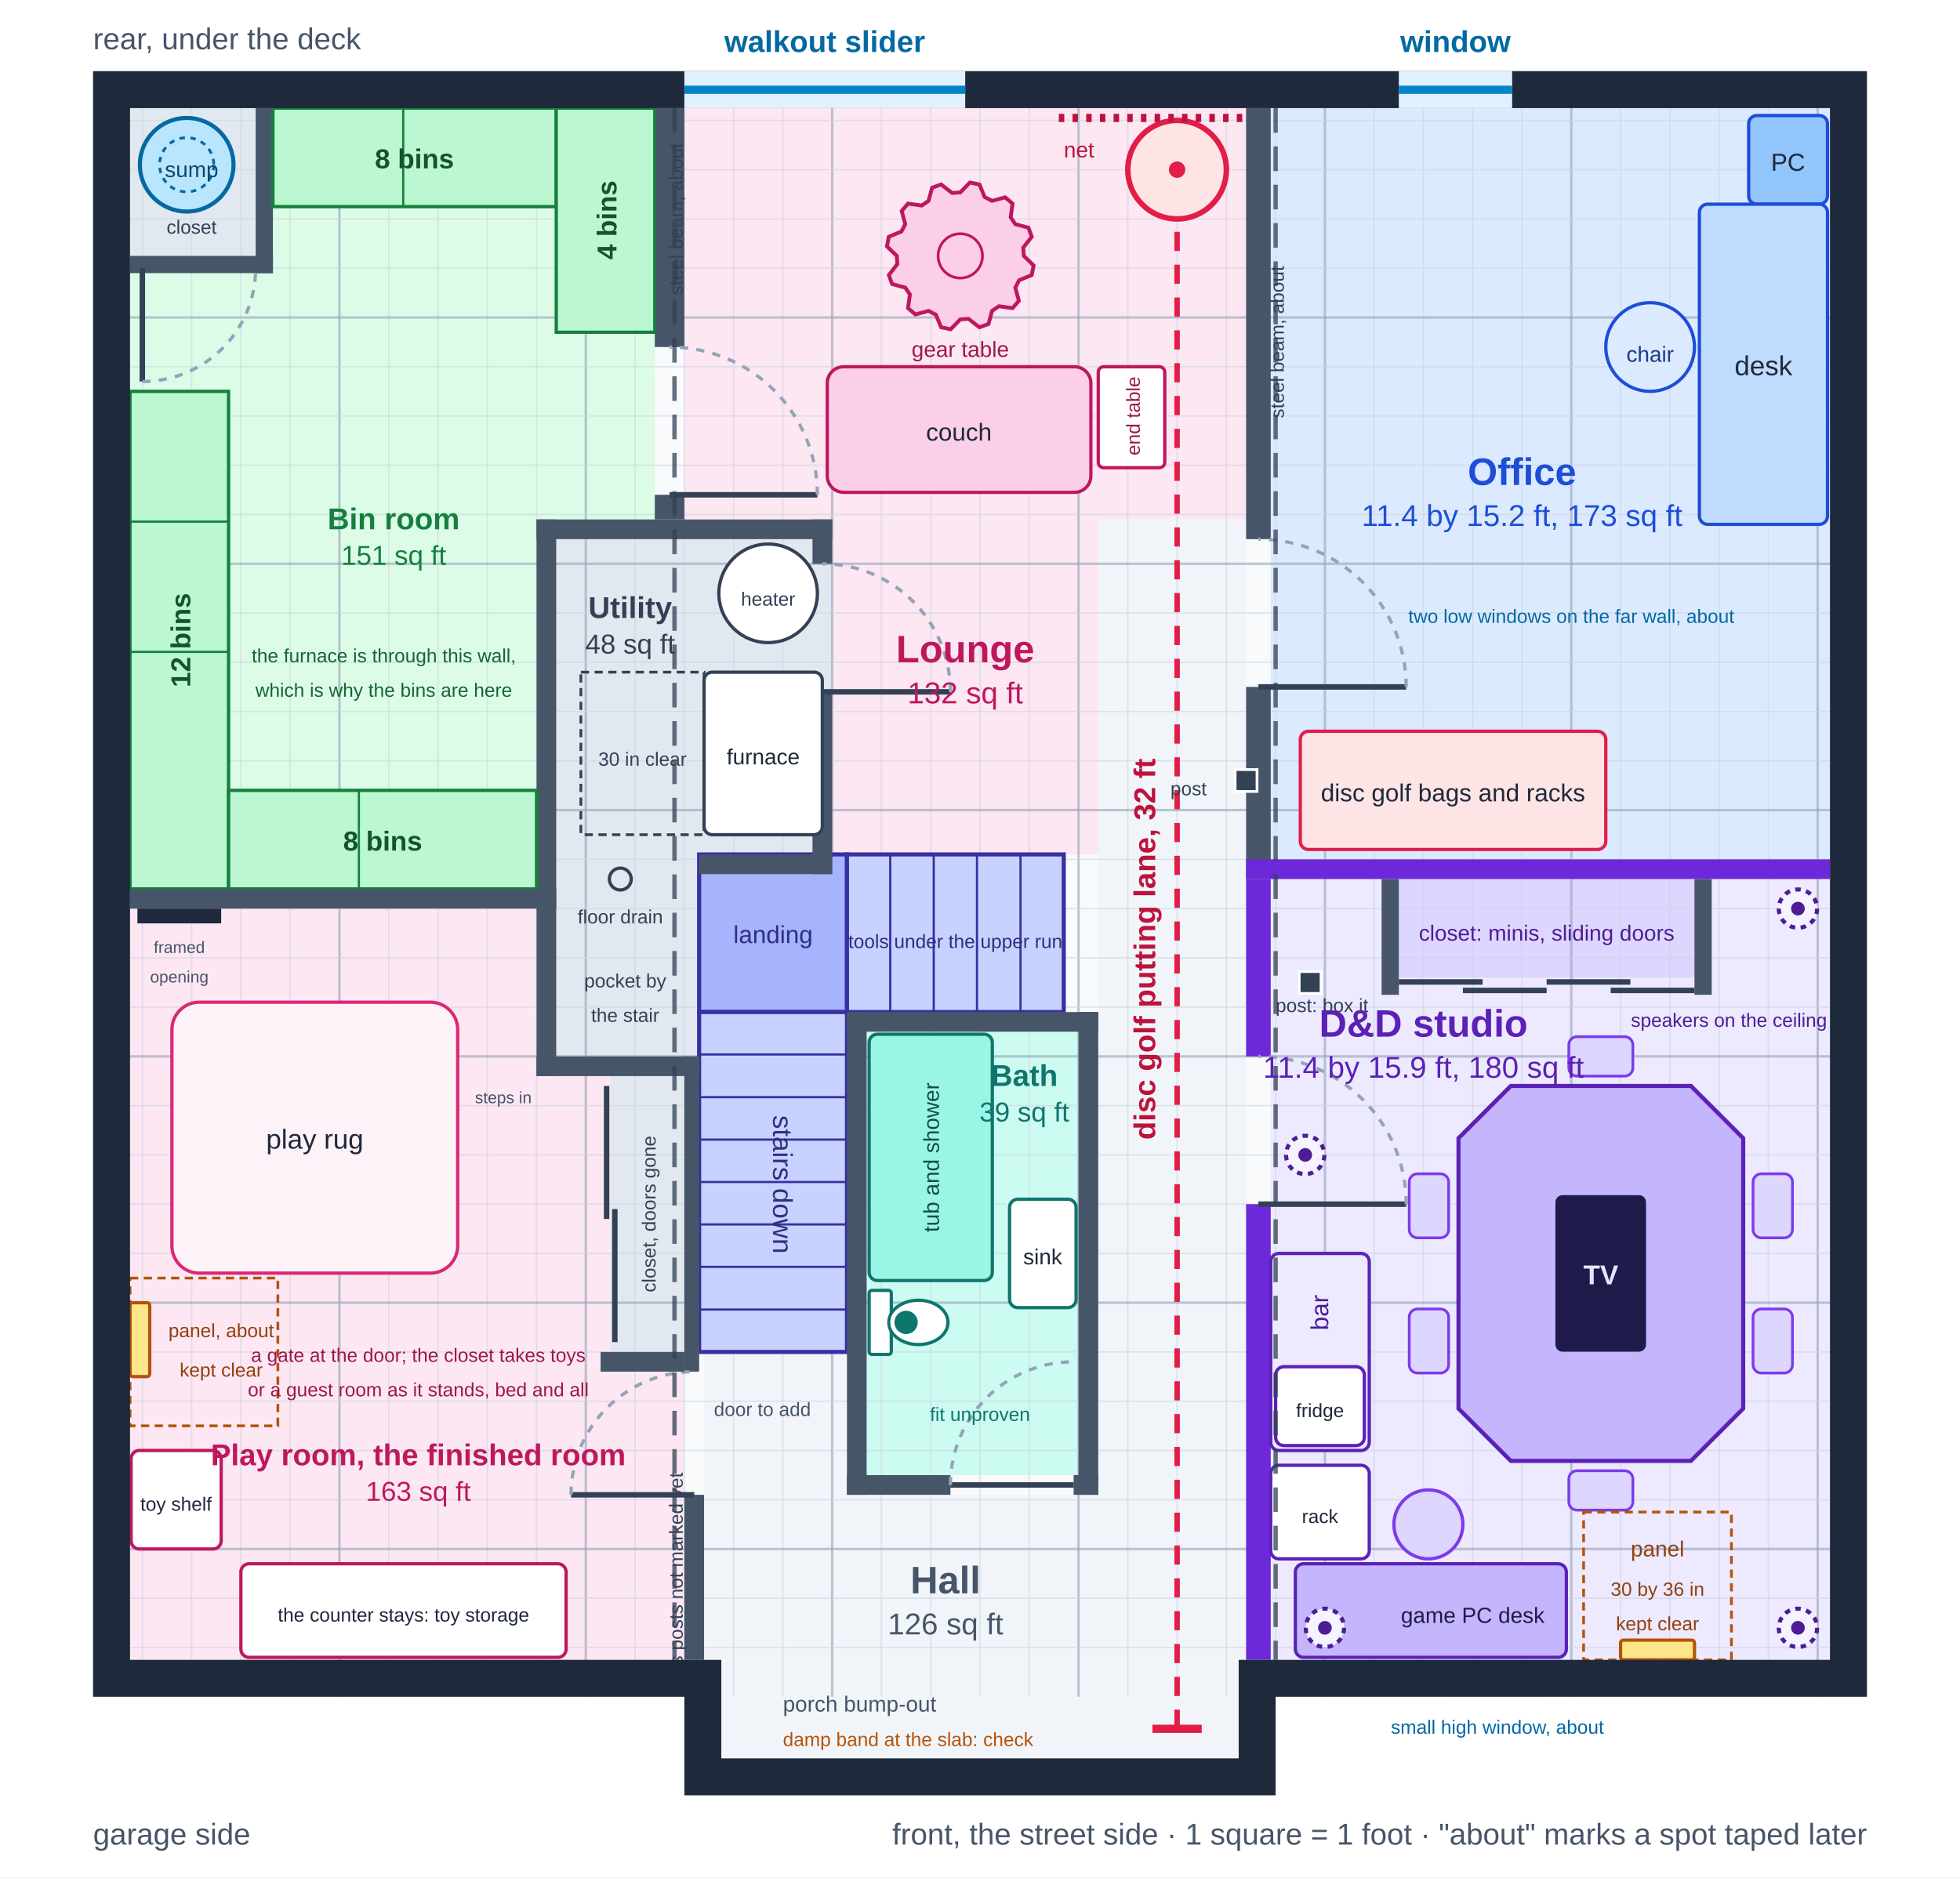
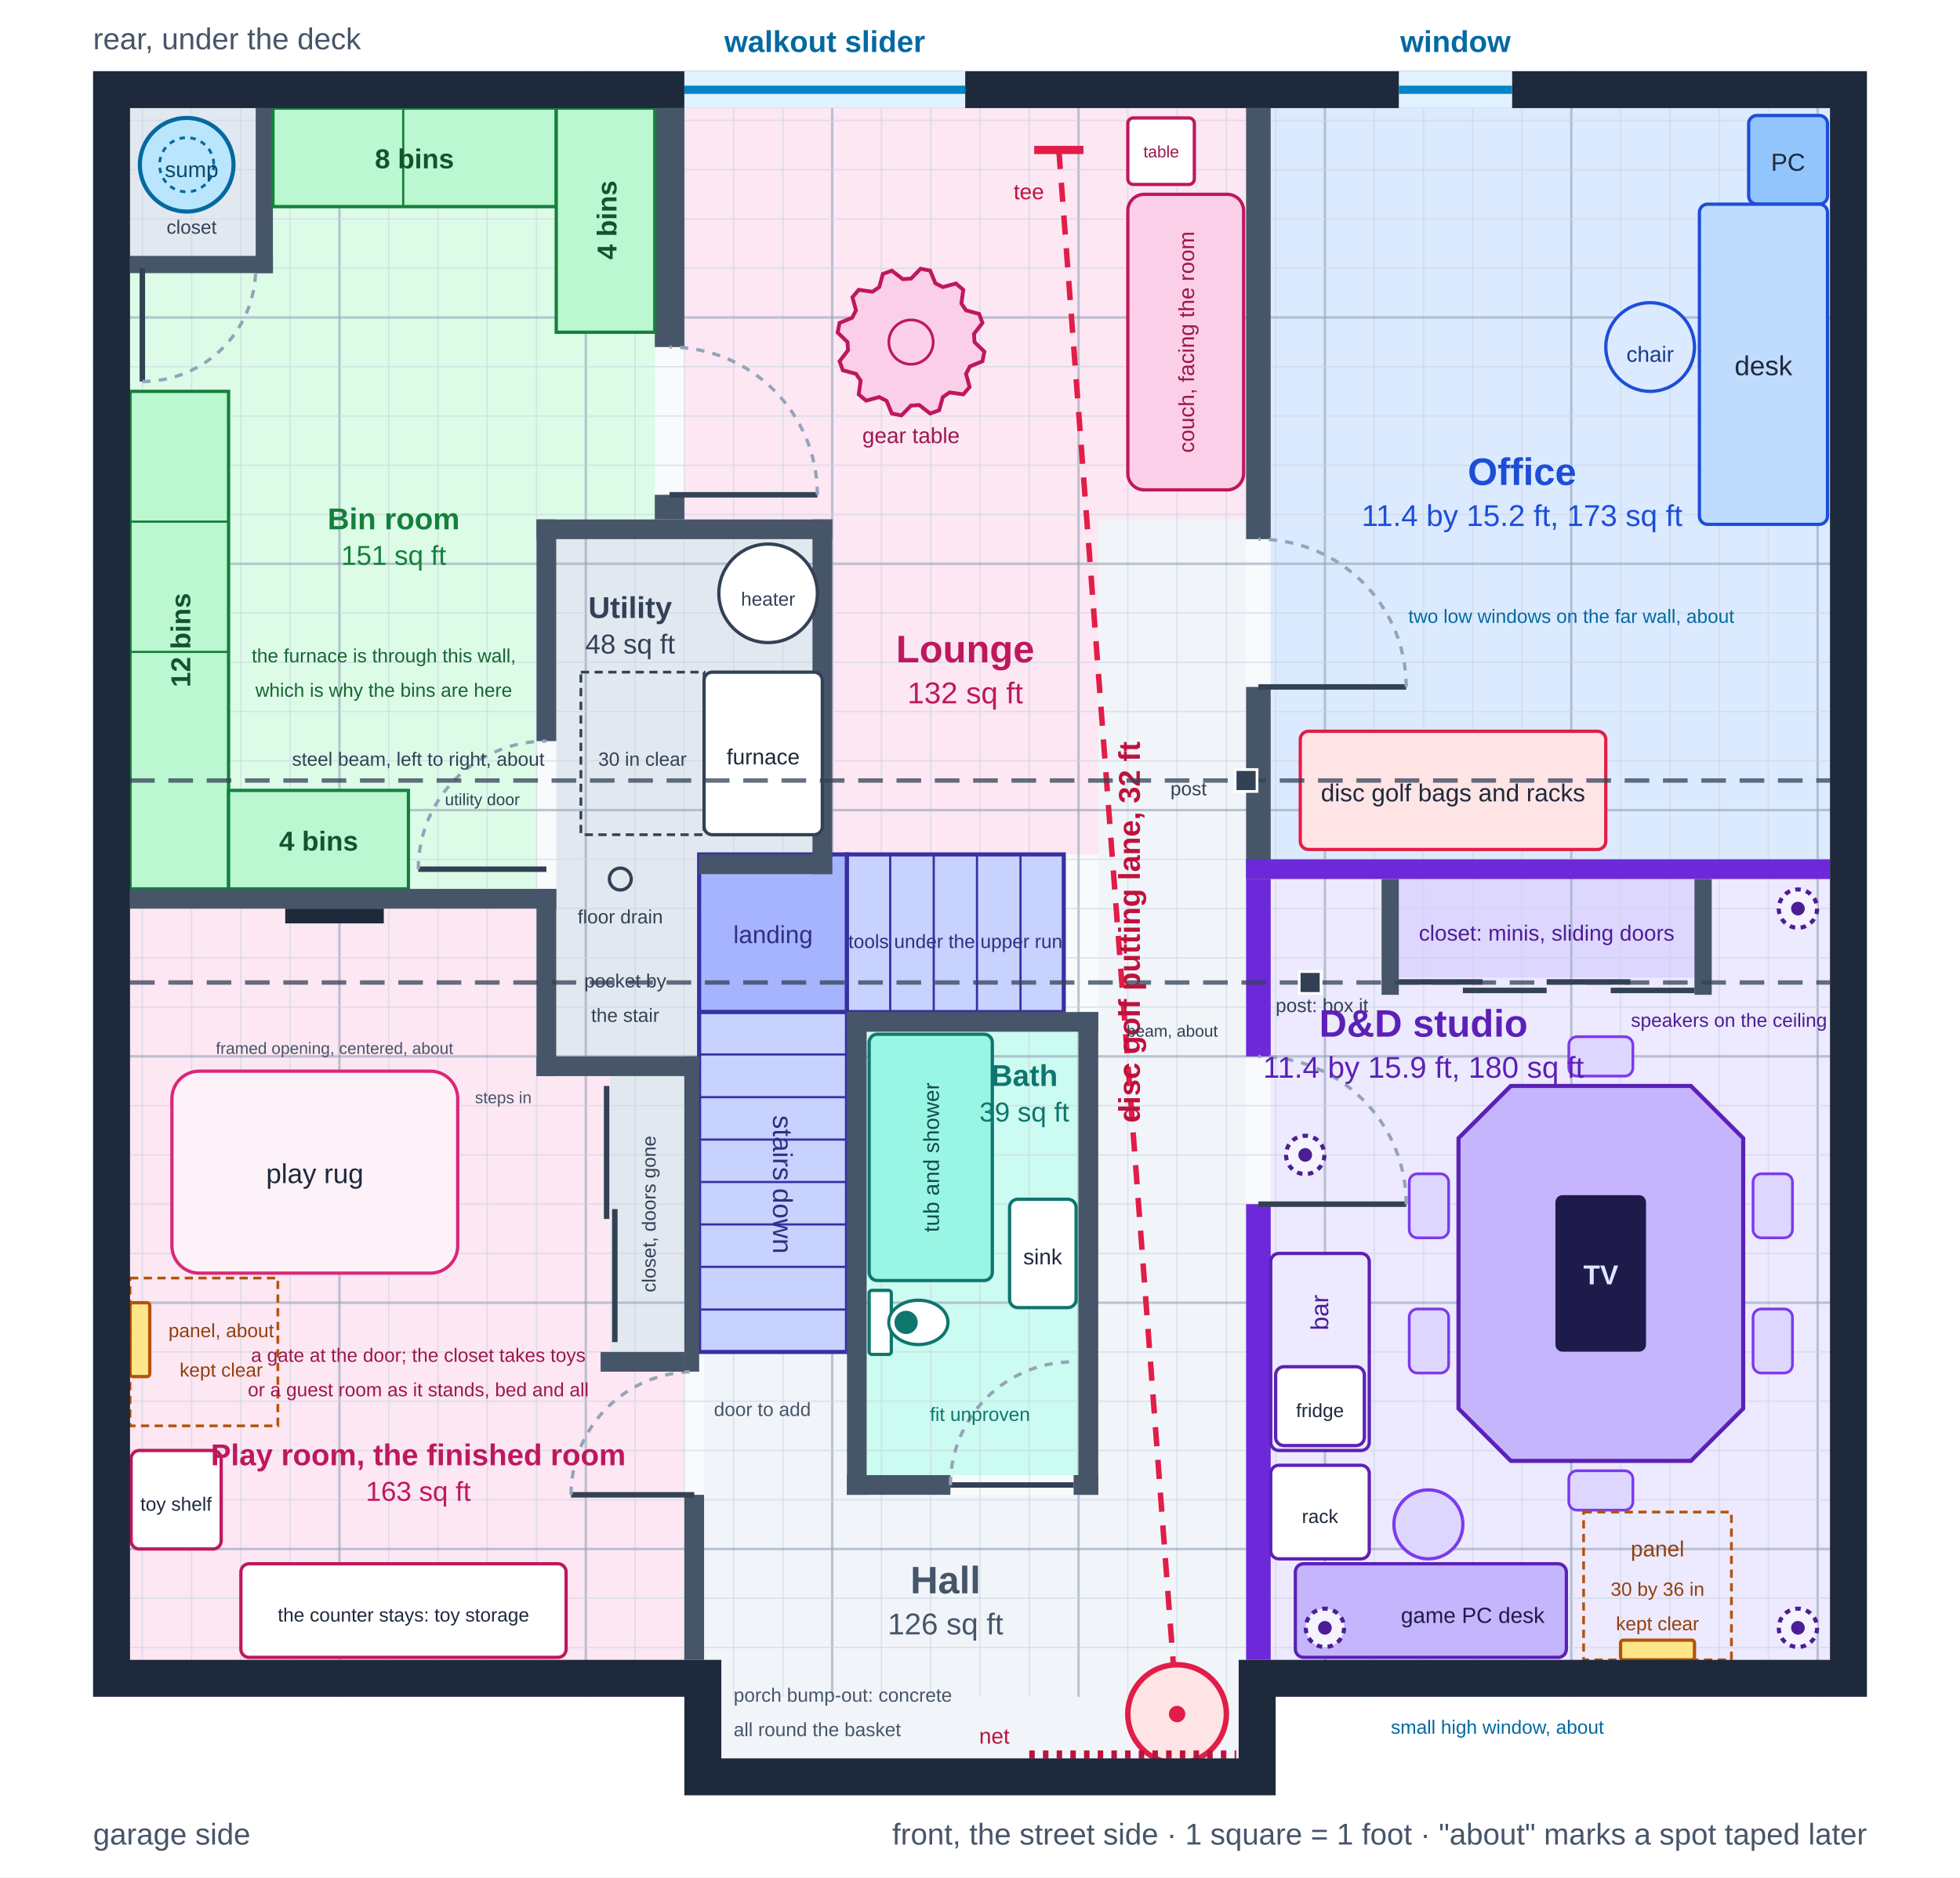
<svg xmlns="http://www.w3.org/2000/svg" viewBox="0 0 716 686" width="716" height="686" font-family="Segoe UI, Arial, sans-serif" role="img" aria-label="The basement with the D&amp;D studio by the office: studio, office, bins by the utilities, the finished room as the play room, the lane">
  <rect width="716" height="686" fill="#ffffff" />
  <rect x="34.0" y="26.0" width="648.0" height="594.0" fill="#f8fafc" />
  <rect x="250.0" y="620.0" width="216.0" height="36.0" fill="#f8fafc" />
  <rect x="47.5" y="39.5" width="191.7" height="150.3" fill="#dcfce7" />
  <rect x="47.5" y="189.8" width="148.5" height="135.0" fill="#dcfce7" />
  <rect x="47.5" y="39.5" width="45.9" height="54.0" fill="#e2e8f0" />
  <rect x="47.5" y="332.0" width="148.5" height="54.0" fill="#fce7f3" />
  <rect x="47.5" y="386.0" width="202.5" height="220.5" fill="#fce7f3" />
  <rect x="223.0" y="393.2" width="27.0" height="100.8" fill="#e2e8f0" />
  <rect x="464.2" y="321.2" width="204.3" height="285.3" fill="#ede9fe" />
  <rect x="511.0" y="321.2" width="108.0" height="36.0" fill="#ddd6fe" />
  <rect x="203.2" y="197.0" width="100.8" height="115.2" fill="#e2e8f0" />
  <rect x="203.2" y="312.2" width="52.2" height="73.8" fill="#e2e8f0" />
  <rect x="250.0" y="39.5" width="205.2" height="150.3" fill="#fce7f3" />
  <rect x="304.0" y="189.8" width="97.2" height="122.4" fill="#fce7f3" />
  <rect x="401.2" y="189.8" width="54.0" height="180.0" fill="#f1f5f9" />
  <rect x="401.2" y="369.8" width="54.0" height="176.4" fill="#f1f5f9" />
  <rect x="257.2" y="494.0" width="52.2" height="52.2" fill="#f1f5f9" />
  <rect x="257.2" y="546.2" width="198.0" height="60.3" fill="#f1f5f9" />
  <rect x="263.5" y="606.5" width="189.0" height="36.0" fill="#f1f5f9" />
  <rect x="464.2" y="39.5" width="204.3" height="274.5" fill="#dbeafe" />
  <rect x="316.6" y="377.0" width="77.4" height="162.0" fill="#ccfbf1" />
  <line x1="52.0" y1="26.0" x2="52.0" y2="620.0" stroke="#cbd5e1" stroke-width="0.5" opacity="0.6" />
  <line x1="70.0" y1="26.0" x2="70.0" y2="620.0" stroke="#cbd5e1" stroke-width="0.5" opacity="0.6" />
  <line x1="88.0" y1="26.0" x2="88.0" y2="620.0" stroke="#cbd5e1" stroke-width="0.5" opacity="0.6" />
  <line x1="106.0" y1="26.0" x2="106.0" y2="620.0" stroke="#cbd5e1" stroke-width="0.5" opacity="0.6" />
  <line x1="124.0" y1="26.0" x2="124.0" y2="620.0" stroke="#94a3b8" stroke-width="0.9" opacity="0.6" />
  <line x1="142.0" y1="26.0" x2="142.0" y2="620.0" stroke="#cbd5e1" stroke-width="0.5" opacity="0.6" />
  <line x1="160.0" y1="26.0" x2="160.0" y2="620.0" stroke="#cbd5e1" stroke-width="0.5" opacity="0.6" />
  <line x1="178.0" y1="26.0" x2="178.0" y2="620.0" stroke="#cbd5e1" stroke-width="0.5" opacity="0.6" />
  <line x1="196.0" y1="26.0" x2="196.0" y2="620.0" stroke="#cbd5e1" stroke-width="0.5" opacity="0.6" />
  <line x1="214.0" y1="26.0" x2="214.0" y2="620.0" stroke="#94a3b8" stroke-width="0.9" opacity="0.6" />
  <line x1="232.0" y1="26.0" x2="232.0" y2="620.0" stroke="#cbd5e1" stroke-width="0.5" opacity="0.6" />
  <line x1="250.0" y1="26.0" x2="250.0" y2="620.0" stroke="#cbd5e1" stroke-width="0.5" opacity="0.6" />
  <line x1="268.0" y1="26.0" x2="268.0" y2="620.0" stroke="#cbd5e1" stroke-width="0.5" opacity="0.6" />
  <line x1="286.0" y1="26.0" x2="286.0" y2="620.0" stroke="#cbd5e1" stroke-width="0.5" opacity="0.6" />
  <line x1="304.0" y1="26.0" x2="304.0" y2="620.0" stroke="#94a3b8" stroke-width="0.9" opacity="0.6" />
  <line x1="322.0" y1="26.0" x2="322.0" y2="620.0" stroke="#cbd5e1" stroke-width="0.5" opacity="0.6" />
  <line x1="340.0" y1="26.0" x2="340.0" y2="620.0" stroke="#cbd5e1" stroke-width="0.5" opacity="0.6" />
  <line x1="358.0" y1="26.0" x2="358.0" y2="620.0" stroke="#cbd5e1" stroke-width="0.5" opacity="0.6" />
  <line x1="376.0" y1="26.0" x2="376.0" y2="620.0" stroke="#cbd5e1" stroke-width="0.5" opacity="0.6" />
  <line x1="394.0" y1="26.0" x2="394.0" y2="620.0" stroke="#94a3b8" stroke-width="0.9" opacity="0.6" />
  <line x1="412.0" y1="26.0" x2="412.0" y2="620.0" stroke="#cbd5e1" stroke-width="0.5" opacity="0.6" />
  <line x1="430.0" y1="26.0" x2="430.0" y2="620.0" stroke="#cbd5e1" stroke-width="0.5" opacity="0.6" />
  <line x1="448.0" y1="26.0" x2="448.0" y2="620.0" stroke="#cbd5e1" stroke-width="0.5" opacity="0.6" />
  <line x1="466.0" y1="26.0" x2="466.0" y2="620.0" stroke="#cbd5e1" stroke-width="0.5" opacity="0.6" />
  <line x1="484.0" y1="26.0" x2="484.0" y2="620.0" stroke="#94a3b8" stroke-width="0.9" opacity="0.6" />
  <line x1="502.0" y1="26.0" x2="502.0" y2="620.0" stroke="#cbd5e1" stroke-width="0.5" opacity="0.6" />
  <line x1="520.0" y1="26.0" x2="520.0" y2="620.0" stroke="#cbd5e1" stroke-width="0.5" opacity="0.6" />
  <line x1="538.0" y1="26.0" x2="538.0" y2="620.0" stroke="#cbd5e1" stroke-width="0.5" opacity="0.6" />
  <line x1="556.0" y1="26.0" x2="556.0" y2="620.0" stroke="#cbd5e1" stroke-width="0.5" opacity="0.6" />
  <line x1="574.0" y1="26.0" x2="574.0" y2="620.0" stroke="#94a3b8" stroke-width="0.9" opacity="0.6" />
  <line x1="592.0" y1="26.0" x2="592.0" y2="620.0" stroke="#cbd5e1" stroke-width="0.5" opacity="0.6" />
  <line x1="610.0" y1="26.0" x2="610.0" y2="620.0" stroke="#cbd5e1" stroke-width="0.5" opacity="0.6" />
  <line x1="628.0" y1="26.0" x2="628.0" y2="620.0" stroke="#cbd5e1" stroke-width="0.5" opacity="0.6" />
  <line x1="646.0" y1="26.0" x2="646.0" y2="620.0" stroke="#cbd5e1" stroke-width="0.5" opacity="0.6" />
  <line x1="664.0" y1="26.0" x2="664.0" y2="620.0" stroke="#94a3b8" stroke-width="0.9" opacity="0.6" />
  <line x1="34.0" y1="44.0" x2="682.0" y2="44.0" stroke="#cbd5e1" stroke-width="0.5" opacity="0.6" />
  <line x1="34.0" y1="62.0" x2="682.0" y2="62.0" stroke="#cbd5e1" stroke-width="0.5" opacity="0.6" />
  <line x1="34.0" y1="80.0" x2="682.0" y2="80.0" stroke="#cbd5e1" stroke-width="0.5" opacity="0.6" />
  <line x1="34.0" y1="98.0" x2="682.0" y2="98.0" stroke="#cbd5e1" stroke-width="0.5" opacity="0.6" />
  <line x1="34.0" y1="116.0" x2="682.0" y2="116.0" stroke="#94a3b8" stroke-width="0.9" opacity="0.6" />
  <line x1="34.0" y1="134.0" x2="682.0" y2="134.0" stroke="#cbd5e1" stroke-width="0.5" opacity="0.6" />
  <line x1="34.0" y1="152.0" x2="682.0" y2="152.0" stroke="#cbd5e1" stroke-width="0.5" opacity="0.6" />
  <line x1="34.0" y1="170.0" x2="682.0" y2="170.0" stroke="#cbd5e1" stroke-width="0.5" opacity="0.6" />
  <line x1="34.0" y1="188.0" x2="682.0" y2="188.0" stroke="#cbd5e1" stroke-width="0.5" opacity="0.6" />
  <line x1="34.0" y1="206.0" x2="682.0" y2="206.0" stroke="#94a3b8" stroke-width="0.9" opacity="0.6" />
  <line x1="34.0" y1="224.0" x2="682.0" y2="224.0" stroke="#cbd5e1" stroke-width="0.5" opacity="0.6" />
  <line x1="34.0" y1="242.0" x2="682.0" y2="242.0" stroke="#cbd5e1" stroke-width="0.5" opacity="0.6" />
  <line x1="34.0" y1="260.0" x2="682.0" y2="260.0" stroke="#cbd5e1" stroke-width="0.5" opacity="0.6" />
  <line x1="34.0" y1="278.0" x2="682.0" y2="278.0" stroke="#cbd5e1" stroke-width="0.5" opacity="0.6" />
  <line x1="34.0" y1="296.0" x2="682.0" y2="296.0" stroke="#94a3b8" stroke-width="0.9" opacity="0.6" />
  <line x1="34.0" y1="314.0" x2="682.0" y2="314.0" stroke="#cbd5e1" stroke-width="0.5" opacity="0.6" />
  <line x1="34.0" y1="332.0" x2="682.0" y2="332.0" stroke="#cbd5e1" stroke-width="0.5" opacity="0.6" />
  <line x1="34.0" y1="350.0" x2="682.0" y2="350.0" stroke="#cbd5e1" stroke-width="0.5" opacity="0.6" />
  <line x1="34.0" y1="368.0" x2="682.0" y2="368.0" stroke="#cbd5e1" stroke-width="0.5" opacity="0.6" />
  <line x1="34.0" y1="386.0" x2="682.0" y2="386.0" stroke="#94a3b8" stroke-width="0.9" opacity="0.6" />
  <line x1="34.0" y1="404.0" x2="682.0" y2="404.0" stroke="#cbd5e1" stroke-width="0.5" opacity="0.6" />
  <line x1="34.0" y1="422.0" x2="682.0" y2="422.0" stroke="#cbd5e1" stroke-width="0.5" opacity="0.6" />
  <line x1="34.0" y1="440.0" x2="682.0" y2="440.0" stroke="#cbd5e1" stroke-width="0.5" opacity="0.6" />
  <line x1="34.0" y1="458.0" x2="682.0" y2="458.0" stroke="#cbd5e1" stroke-width="0.5" opacity="0.6" />
  <line x1="34.0" y1="476.0" x2="682.0" y2="476.0" stroke="#94a3b8" stroke-width="0.9" opacity="0.6" />
  <line x1="34.0" y1="494.0" x2="682.0" y2="494.0" stroke="#cbd5e1" stroke-width="0.5" opacity="0.6" />
  <line x1="34.0" y1="512.0" x2="682.0" y2="512.0" stroke="#cbd5e1" stroke-width="0.5" opacity="0.6" />
  <line x1="34.0" y1="530.0" x2="682.0" y2="530.0" stroke="#cbd5e1" stroke-width="0.5" opacity="0.6" />
  <line x1="34.0" y1="548.0" x2="682.0" y2="548.0" stroke="#cbd5e1" stroke-width="0.5" opacity="0.6" />
  <line x1="34.0" y1="566.0" x2="682.0" y2="566.0" stroke="#94a3b8" stroke-width="0.9" opacity="0.6" />
  <line x1="34.0" y1="584.0" x2="682.0" y2="584.0" stroke="#cbd5e1" stroke-width="0.5" opacity="0.6" />
  <line x1="34.0" y1="602.0" x2="682.0" y2="602.0" stroke="#cbd5e1" stroke-width="0.5" opacity="0.6" />
  <rect x="255.4" y="312.2" width="54.0" height="57.6" fill="#a5b4fc" stroke="#3730a3" stroke-width="1.5" />
  <rect x="309.4" y="312.2" width="79.2" height="57.6" fill="#c7d2fe" stroke="#3730a3" stroke-width="1.5" />
  <line x1="325.2" y1="312.2" x2="325.2" y2="369.8" stroke="#3730a3" stroke-width="0.8" />
  <line x1="341.1" y1="312.2" x2="341.1" y2="369.8" stroke="#3730a3" stroke-width="0.8" />
  <line x1="356.9" y1="312.2" x2="356.9" y2="369.8" stroke="#3730a3" stroke-width="0.8" />
  <line x1="372.8" y1="312.2" x2="372.8" y2="369.8" stroke="#3730a3" stroke-width="0.8" />
  <rect x="255.4" y="369.8" width="54.0" height="124.2" fill="#c7d2fe" stroke="#3730a3" stroke-width="1.5" />
  <line x1="255.4" y1="385.3" x2="309.4" y2="385.3" stroke="#3730a3" stroke-width="0.8" />
  <line x1="255.4" y1="400.9" x2="309.4" y2="400.9" stroke="#3730a3" stroke-width="0.8" />
  <line x1="255.4" y1="416.4" x2="309.4" y2="416.4" stroke="#3730a3" stroke-width="0.8" />
  <line x1="255.4" y1="431.9" x2="309.4" y2="431.9" stroke="#3730a3" stroke-width="0.8" />
  <line x1="255.4" y1="447.4" x2="309.4" y2="447.4" stroke="#3730a3" stroke-width="0.8" />
  <line x1="255.4" y1="462.9" x2="309.4" y2="462.9" stroke="#3730a3" stroke-width="0.8" />
  <line x1="255.4" y1="478.5" x2="309.4" y2="478.5" stroke="#3730a3" stroke-width="0.8" />
  <text x="282.4" y="344.6" font-size="9" fill="#312e81" text-anchor="middle">landing</text>
  <text x="282.4" y="432.8" font-size="10" fill="#312e81" text-anchor="middle" transform="rotate(90 282.4 432.8)">stairs down</text>
  <rect x="239.2" y="39.5" width="10.8" height="87.3" fill="#475569" />
  <rect x="239.2" y="180.8" width="10.8" height="9.0" fill="#475569" />
-   <rect x="196.0" y="189.8" width="7.2" height="135.0" fill="#475569" />
+   <rect x="196.0" y="189.8" width="7.2" height="81.0" fill="#475569" />
  <rect x="196.0" y="189.8" width="108.0" height="7.2" fill="#475569" />
  <line x1="244.6" y1="180.8" x2="298.6" y2="180.8" stroke="#334155" stroke-width="2" />
  <path d="M 298.6 180.8 A 54.0 54.0 0 0 0 244.6 126.8" fill="none" stroke="#94a3b8" stroke-width="1.2" stroke-dasharray="3,3" />
  <rect x="47.5" y="93.5" width="52.2" height="6.3" fill="#475569" />
  <rect x="93.4" y="39.5" width="6.3" height="60.3" fill="#475569" />
  <line x1="52.0" y1="98.0" x2="52.0" y2="139.4" stroke="#334155" stroke-width="2" />
  <path d="M 52.0 139.4 A 41.4 41.4 0 0 0 93.4 98.0" fill="none" stroke="#94a3b8" stroke-width="1.2" stroke-dasharray="3,3" />
  <circle cx="68.2" cy="60.2" r="17.1" fill="#bae6fd" stroke="#0369a1" stroke-width="1.5" />
  <circle cx="68.2" cy="60.2" r="9.9" fill="none" stroke="#0369a1" stroke-width="1" stroke-dasharray="2,2" />
  <text x="70.0" y="64.7" font-size="8" fill="#0c4a6e" text-anchor="middle">sump</text>
  <text x="70.0" y="85.4" font-size="7" fill="#334155" text-anchor="middle">closet</text>
  <rect x="99.7" y="39.5" width="103.5" height="36.0" fill="#bbf7d0" stroke="#15803d" stroke-width="1.2" />
  <line x1="147.3" y1="39.5" x2="147.3" y2="75.5" stroke="#15803d" stroke-width="0.8" />
  <text x="151.4" y="61.5" font-size="10" font-weight="700" fill="#14532d" text-anchor="middle">8 bins</text>
  <rect x="47.5" y="143.0" width="36.0" height="181.8" fill="#bbf7d0" stroke="#15803d" stroke-width="1.2" />
  <line x1="47.5" y1="190.6" x2="83.5" y2="190.6" stroke="#15803d" stroke-width="0.8" />
  <line x1="47.5" y1="238.2" x2="83.5" y2="238.2" stroke="#15803d" stroke-width="0.8" />
  <text x="65.5" y="237.9" font-size="10" font-weight="700" fill="#14532d" text-anchor="middle" transform="rotate(-90 65.5 233.9)">12 bins</text>
-   <rect x="83.5" y="288.8" width="112.5" height="36.0" fill="#bbf7d0" stroke="#15803d" stroke-width="1.2" />
-   <line x1="131.1" y1="288.8" x2="131.1" y2="324.8" stroke="#15803d" stroke-width="0.8" />
-   <text x="139.8" y="310.8" font-size="10" font-weight="700" fill="#14532d" text-anchor="middle">8 bins</text>
+   <rect x="83.5" y="288.8" width="65.7" height="36.0" fill="#bbf7d0" stroke="#15803d" stroke-width="1.2" />
+   <text x="116.4" y="310.8" font-size="10" font-weight="700" fill="#14532d" text-anchor="middle">4 bins</text>
+   <text x="176.2" y="294.2" font-size="6" fill="#334155" text-anchor="middle">utility door</text>
  <rect x="203.2" y="39.5" width="36.0" height="81.9" fill="#bbf7d0" stroke="#15803d" stroke-width="1.2" />
  <text x="221.2" y="84.4" font-size="10" font-weight="700" fill="#14532d" text-anchor="middle" transform="rotate(-90 221.2 80.4)">4 bins</text>
  <text x="140.2" y="242.0" font-size="7" fill="#166534" text-anchor="middle">the furnace is through this wall,</text>
  <text x="140.2" y="254.6" font-size="7" fill="#166534" text-anchor="middle">which is why the bins are here</text>
  <rect x="47.5" y="324.8" width="155.7" height="7.2" fill="#475569" />
  <rect x="196.0" y="324.8" width="7.2" height="68.4" fill="#475569" />
  <rect x="196.0" y="386.0" width="59.4" height="7.2" fill="#475569" />
  <rect x="250.0" y="386.0" width="5.4" height="115.2" fill="#475569" />
  <rect x="250.0" y="546.2" width="7.2" height="60.3" fill="#475569" />
  <line x1="253.6" y1="546.2" x2="208.6" y2="546.2" stroke="#334155" stroke-width="2" />
  <path d="M 208.6 546.2 A 45.0 45.0 0 0 1 253.6 501.2" fill="none" stroke="#94a3b8" stroke-width="1.2" stroke-dasharray="3,3" />
  <text x="260.8" y="517.4" font-size="7" fill="#475569" text-anchor="start">door to add</text>
  <rect x="219.4" y="494.0" width="30.6" height="7.2" fill="#475569" />
  <line x1="221.6" y1="396.8" x2="221.6" y2="445.4" stroke="#334155" stroke-width="2" />
  <line x1="224.6" y1="441.8" x2="224.6" y2="490.4" stroke="#334155" stroke-width="2" />
  <text x="236.5" y="443.6" font-size="7" fill="#334155" text-anchor="middle" transform="rotate(-90 236.5 443.6)" dy="3">closet, doors gone</text>
  <text x="194.2" y="403.1" font-size="6" fill="#475569" text-anchor="end">steps in</text>
  <rect x="47.5" y="476.0" width="7.2" height="27.0" rx="1" fill="#fde68a" stroke="#b45309" stroke-width="1.2" />
  <rect x="47.5" y="467.0" width="54.0" height="54.0" fill="none" stroke="#b45309" stroke-width="1" stroke-dasharray="3,2" />
  <text x="80.8" y="488.6" font-size="7" fill="#92400e" text-anchor="middle">panel, about</text>
  <text x="80.8" y="503.0" font-size="7" fill="#92400e" text-anchor="middle">kept clear</text>
-   <rect x="50.2" y="332.0" width="30.6" height="5.4" fill="#1e293b" />
-   <text x="65.5" y="348.2" font-size="6" fill="#475569" text-anchor="middle">framed</text>
-   <text x="65.5" y="359.0" font-size="6" fill="#475569" text-anchor="middle">opening</text>
-   <rect x="62.8" y="366.2" width="104.4" height="99.0" rx="10" fill="#fdf2f8" stroke="#db2777" stroke-width="1.2" />
-   <text x="115.0" y="419.7" font-size="10" fill="#1e293b" text-anchor="middle">play rug</text>
+   <rect x="104.2" y="332.0" width="36.0" height="5.4" fill="#1e293b" />
+   <text x="122.2" y="385.1" font-size="6" fill="#475569" text-anchor="middle">framed opening, centered, about</text>
+   <rect x="62.8" y="391.4" width="104.4" height="73.8" rx="10" fill="#fdf2f8" stroke="#db2777" stroke-width="1.2" />
+   <text x="115.0" y="432.3" font-size="10" fill="#1e293b" text-anchor="middle">play rug</text>
  <rect x="88.0" y="571.4" width="118.8" height="34.2" rx="3" fill="#ffffff" stroke="#be185d" stroke-width="1.2" />
  <text x="147.4" y="592.5" font-size="7" fill="#1e293b" text-anchor="middle">the counter stays: toy storage</text>
  <rect x="47.9" y="530.0" width="32.9" height="36.0" rx="3" fill="#ffffff" stroke="#be185d" stroke-width="1.2" />
  <text x="64.3" y="552.0" font-size="7" fill="#1e293b" text-anchor="middle">toy shelf</text>
  <text x="152.8" y="497.6" font-size="7" fill="#9d174d" text-anchor="middle">a gate at the door; the closet takes toys</text>
  <text x="152.8" y="510.2" font-size="7" fill="#9d174d" text-anchor="middle">or a guest room as it stands, bed and all</text>
  <rect x="455.2" y="321.2" width="9.0" height="64.8" fill="#6d28d9" />
  <rect x="455.2" y="440.0" width="9.0" height="166.5" fill="#6d28d9" />
  <line x1="459.7" y1="440.0" x2="513.7" y2="440.0" stroke="#334155" stroke-width="2" />
  <path d="M 513.7 440.0 A 54.0 54.0 0 0 0 459.7 386.0" fill="none" stroke="#94a3b8" stroke-width="1.2" stroke-dasharray="3,3" />
  <text x="466.0" y="369.8" font-size="7" fill="#334155" text-anchor="start">post: box it</text>
  <rect x="504.7" y="321.2" width="6.3" height="42.3" fill="#475569" />
  <rect x="619.0" y="321.2" width="6.3" height="42.3" fill="#475569" />
  <line x1="511.0" y1="358.8" x2="541.6" y2="358.8" stroke="#334155" stroke-width="2" />
  <line x1="534.4" y1="361.9" x2="565.0" y2="361.9" stroke="#334155" stroke-width="2" />
  <line x1="565.0" y1="358.8" x2="595.6" y2="358.8" stroke="#334155" stroke-width="2" />
  <line x1="588.4" y1="361.9" x2="619.0" y2="361.9" stroke="#334155" stroke-width="2" />
  <text x="565.0" y="343.7" font-size="8" fill="#4c1d95" text-anchor="middle">closet: minis, sliding doors</text>
  <rect x="464.2" y="458.0" width="36.0" height="72.0" rx="3" fill="#ede9fe" stroke="#5b21b6" stroke-width="1.2" />
  <text x="482.2" y="479.6" font-size="9" fill="#4c1d95" text-anchor="middle" transform="rotate(-90 482.2 479.6)" dy="3">bar</text>
  <rect x="466.0" y="499.4" width="32.4" height="28.8" rx="3" fill="#ffffff" stroke="#5b21b6" stroke-width="1.2" />
  <text x="482.2" y="517.8" font-size="7" fill="#1e293b" text-anchor="middle">fridge</text>
  <rect x="464.2" y="535.4" width="36.0" height="34.2" rx="3" fill="#ffffff" stroke="#5b21b6" stroke-width="1.2" />
  <text x="482.2" y="556.5" font-size="7" fill="#1e293b" text-anchor="middle">rack</text>
  <polygon points="551.9,396.8 617.7,396.8 636.8,415.9 636.8,514.7 617.7,533.8 551.9,533.8 532.8,514.7 532.8,415.9" fill="#c4b5fd" stroke="#5b21b6" stroke-width="1.5" />
  <rect x="568.8" y="437.3" width="31.9" height="56.0" rx="2" fill="#1e1b4b" stroke="#1e1b4b" stroke-width="1.2" />
  <text x="584.8" y="469.3" font-size="10" font-weight="700" fill="#e0e7ff" text-anchor="middle">TV</text>
  <rect x="573.1" y="378.8" width="23.4" height="14.4" rx="3" fill="#ddd6fe" stroke="#7c3aed" />
  <rect x="573.1" y="537.4" width="23.4" height="14.4" rx="3" fill="#ddd6fe" stroke="#7c3aed" />
  <rect x="514.8" y="428.9" width="14.4" height="23.4" rx="3" fill="#ddd6fe" stroke="#7c3aed" />
  <rect x="640.4" y="428.9" width="14.4" height="23.4" rx="3" fill="#ddd6fe" stroke="#7c3aed" />
  <rect x="514.8" y="478.3" width="14.4" height="23.4" rx="3" fill="#ddd6fe" stroke="#7c3aed" />
  <rect x="640.4" y="478.3" width="14.4" height="23.4" rx="3" fill="#ddd6fe" stroke="#7c3aed" />
  <rect x="473.2" y="571.4" width="99.0" height="34.2" rx="3" fill="#c4b5fd" stroke="#5b21b6" stroke-width="1.2" />
  <text x="538.0" y="593.0" font-size="8" fill="#1e1b4b" text-anchor="middle">game PC desk</text>
  <circle cx="521.8" cy="557.0" r="12.6" fill="#ddd6fe" stroke="#7c3aed" stroke-width="1.2" />
  <rect x="592.0" y="599.3" width="27.0" height="7.2" rx="1" fill="#fde68a" stroke="#b45309" stroke-width="1.2" />
  <rect x="578.5" y="552.5" width="54.0" height="54.0" fill="none" stroke="#b45309" stroke-width="1" stroke-dasharray="3,2" />
  <text x="605.5" y="568.7" font-size="8" fill="#92400e" text-anchor="middle">panel</text>
  <text x="605.5" y="583.1" font-size="7" fill="#92400e" text-anchor="middle">30 by 36 in</text>
  <text x="605.5" y="595.7" font-size="7" fill="#92400e" text-anchor="middle">kept clear</text>
  <circle cx="476.8" cy="422.0" r="7" fill="#f5f3ff" stroke="#4c1d95" stroke-width="1.5" stroke-dasharray="2,2" />
  <circle cx="476.8" cy="422.0" r="2.5" fill="#4c1d95" />
  <circle cx="656.8" cy="332.0" r="7" fill="#f5f3ff" stroke="#4c1d95" stroke-width="1.5" stroke-dasharray="2,2" />
  <circle cx="656.8" cy="332.0" r="2.5" fill="#4c1d95" />
  <circle cx="484.0" cy="594.8" r="7" fill="#f5f3ff" stroke="#4c1d95" stroke-width="1.5" stroke-dasharray="2,2" />
  <circle cx="484.0" cy="594.8" r="2.5" fill="#4c1d95" />
  <circle cx="656.8" cy="594.8" r="7" fill="#f5f3ff" stroke="#4c1d95" stroke-width="1.5" stroke-dasharray="2,2" />
  <circle cx="656.8" cy="594.8" r="2.5" fill="#4c1d95" />
  <text x="631.6" y="375.2" font-size="7" fill="#4c1d95" text-anchor="middle">speakers on the ceiling</text>
  <rect x="529.0" y="606.5" width="36.0" height="13.5" fill="#e0f2fe" />
  <line x1="529.0" y1="613.3" x2="565.0" y2="613.3" stroke="#0284c7" stroke-width="3" />
  <text x="547.0" y="633.5" font-size="7" fill="#0369a1" text-anchor="middle">small high window, about</text>
-   <rect x="296.8" y="189.8" width="7.2" height="16.2" fill="#475569" />
-   <rect x="296.8" y="252.8" width="7.2" height="66.6" fill="#475569" />
+   <rect x="296.8" y="189.8" width="7.2" height="129.6" fill="#475569" />
  <rect x="255.4" y="312.2" width="48.6" height="7.2" fill="#475569" />
-   <line x1="300.4" y1="252.8" x2="347.2" y2="252.8" stroke="#334155" stroke-width="2" />
-   <path d="M 347.2 252.8 A 46.8 46.8 0 0 0 300.4 206.0" fill="none" stroke="#94a3b8" stroke-width="1.2" stroke-dasharray="3,3" />
+   <line x1="199.6" y1="317.6" x2="152.8" y2="317.6" stroke="#334155" stroke-width="2" />
+   <path d="M 152.8 317.6 A 46.8 46.8 0 0 1 199.6 270.8" fill="none" stroke="#94a3b8" stroke-width="1.2" stroke-dasharray="3,3" />
  <rect x="257.2" y="245.6" width="43.2" height="59.4" rx="3" fill="#ffffff" stroke="#334155" stroke-width="1.2" />
  <text x="278.8" y="279.3" font-size="8" fill="#1e293b" text-anchor="middle">furnace</text>
  <rect x="212.2" y="245.6" width="45.0" height="59.4" fill="none" stroke="#334155" stroke-width="1" stroke-dasharray="3,2" />
  <text x="234.7" y="279.8" font-size="7" fill="#334155" text-anchor="middle">30 in clear</text>
  <circle cx="280.6" cy="216.8" r="18.0" fill="#ffffff" stroke="#334155" stroke-width="1.2" />
  <text x="280.6" y="221.3" font-size="7" fill="#334155" text-anchor="middle">heater</text>
  <circle cx="226.6" cy="321.2" r="4" fill="none" stroke="#334155" stroke-width="1.2" />
  <text x="226.6" y="337.4" font-size="7" fill="#334155" text-anchor="middle">floor drain</text>
  <text x="228.4" y="360.8" font-size="7" fill="#334155" text-anchor="middle">pocket by</text>
  <text x="228.4" y="373.4" font-size="7" fill="#334155" text-anchor="middle">the stair</text>
-   <rect x="302.2" y="134.0" width="96.3" height="45.9" rx="6" fill="#fbcfe8" stroke="#be185d" stroke-width="1.2" />
-   <text x="350.3" y="161.0" font-size="9" fill="#1e293b" text-anchor="middle">couch</text>
-   <rect x="401.2" y="134.0" width="24.3" height="36.9" rx="2" fill="#ffffff" stroke="#be185d" stroke-width="1.2" />
-   <text x="413.4" y="152.0" font-size="7" fill="#9d174d" text-anchor="middle" transform="rotate(-90 413.4 152.0)" dy="3">end table</text>
-   <polygon points="374.0,93.5 377.6,97.0 376.9,100.5 372.3,102.4 370.9,105.1 372.2,109.9 369.9,112.6 364.9,111.9 362.4,113.6 361.1,118.4 357.8,119.6 353.8,116.5 350.8,116.7 347.3,120.3 343.8,119.6 341.9,115.0 339.2,113.6 334.4,114.9 331.7,112.6 332.4,107.6 330.7,105.1 325.9,103.8 324.7,100.5 327.8,96.5 327.6,93.5 324.0,90.0 324.7,86.5 329.3,84.6 330.7,81.9 329.4,77.1 331.7,74.4 336.7,75.1 339.2,73.4 340.5,68.6 343.8,67.4 347.8,70.5 350.8,70.3 354.3,66.7 357.8,67.4 359.7,72.0 362.4,73.4 367.2,72.1 369.9,74.4 369.2,79.4 370.9,81.9 375.7,83.2 376.9,86.5 373.8,90.5" fill="#fbcfe8" stroke="#be185d" stroke-width="1.4" />
-   <circle cx="350.8" cy="93.5" r="8.1" fill="none" stroke="#be185d" stroke-width="1" />
-   <text x="350.8" y="130.4" font-size="8" fill="#9d174d" text-anchor="middle">gear table</text>
+   <rect x="412.0" y="71.0" width="42.3" height="108.0" rx="6" fill="#fbcfe8" stroke="#be185d" stroke-width="1.2" />
+   <text x="433.2" y="125.0" font-size="8" fill="#9d174d" text-anchor="middle" transform="rotate(-90 433.2 125.0)" dy="3">couch, facing the room</text>
+   <rect x="412.0" y="43.1" width="24.3" height="24.3" rx="2" fill="#ffffff" stroke="#be185d" stroke-width="1.2" />
+   <text x="424.2" y="57.5" font-size="6" fill="#9d174d" text-anchor="middle">table</text>
+   <polygon points="356.0,125.0 359.6,128.5 358.9,132.0 354.3,133.9 352.9,136.6 354.2,141.4 351.9,144.1 346.9,143.4 344.4,145.1 343.1,149.9 339.8,151.1 335.8,148.0 332.8,148.2 329.3,151.8 325.8,151.1 323.9,146.5 321.2,145.1 316.4,146.4 313.7,144.1 314.4,139.1 312.7,136.6 307.9,135.3 306.7,132.0 309.8,128.0 309.6,125.0 306.0,121.5 306.7,118.0 311.3,116.1 312.7,113.4 311.4,108.6 313.7,105.9 318.7,106.6 321.2,104.9 322.5,100.1 325.8,98.9 329.8,102.0 332.8,101.8 336.3,98.2 339.8,98.9 341.7,103.5 344.4,104.9 349.2,103.6 351.9,105.9 351.2,110.9 352.9,113.4 357.7,114.7 358.9,118.0 355.8,122.0" fill="#fbcfe8" stroke="#be185d" stroke-width="1.4" />
+   <circle cx="332.8" cy="125.0" r="8.1" fill="none" stroke="#be185d" stroke-width="1" />
+   <text x="332.8" y="161.9" font-size="8" fill="#9d174d" text-anchor="middle">gear table</text>
+   <text x="381.4" y="72.8" font-size="8" fill="#be123c" text-anchor="end">tee</text>
  <text x="349.0" y="346.4" font-size="7" fill="#312e81" text-anchor="middle">tools under the upper run</text>
-   <line x1="430.0" y1="631.7" x2="430.0" y2="62.0" stroke="#e11d48" stroke-width="2" stroke-dasharray="7,5" />
-   <line x1="421.0" y1="631.7" x2="439.0" y2="631.7" stroke="#e11d48" stroke-width="3" />
-   <circle cx="430.0" cy="62.0" r="18.0" fill="#ffe4e6" stroke="#e11d48" stroke-width="2" />
-   <circle cx="430.0" cy="62.0" r="3" fill="#e11d48" />
-   <text x="422.0" y="346.8" font-size="11" font-weight="700" fill="#be123c" text-anchor="middle" transform="rotate(-90 422.0 346.8)">disc golf putting lane, 32 ft</text>
-   <line x1="386.8" y1="43.1" x2="455.2" y2="43.1" stroke="#be123c" stroke-width="3" stroke-dasharray="2,3" />
-   <text x="388.6" y="57.5" font-size="8" fill="#be123c" text-anchor="start">net</text>
-   <text x="286.0" y="625.4" font-size="8" fill="#475569" text-anchor="start">porch bump-out</text>
-   <text x="286.0" y="638.0" font-size="7" fill="#b45309" text-anchor="start">damp band at the slab: check</text>
+   <line x1="386.8" y1="54.8" x2="430.0" y2="626.3" stroke="#e11d48" stroke-width="2" stroke-dasharray="7,5" />
+   <line x1="377.8" y1="54.8" x2="395.8" y2="54.8" stroke="#e11d48" stroke-width="3" />
+   <circle cx="430.0" cy="626.3" r="18.0" fill="#ffe4e6" stroke="#e11d48" stroke-width="2" />
+   <circle cx="430.0" cy="626.3" r="3" fill="#e11d48" />
+   <text x="416.4" y="340.6" font-size="11" font-weight="700" fill="#be123c" text-anchor="middle" transform="rotate(-90 416.4 340.6)">disc golf putting lane, 32 ft</text>
+   <line x1="376.0" y1="641.1" x2="451.6" y2="641.1" stroke="#be123c" stroke-width="3" stroke-dasharray="2,3" />
+   <text x="368.8" y="637.1" font-size="8" fill="#be123c" text-anchor="end">net</text>
+   <text x="268.0" y="621.8" font-size="7" fill="#475569" text-anchor="start">porch bump-out: concrete</text>
+   <text x="268.0" y="634.4" font-size="7" fill="#475569" text-anchor="start">all round the basket</text>
  <rect x="455.2" y="39.5" width="9.0" height="157.5" fill="#475569" />
  <rect x="455.2" y="251.0" width="9.0" height="70.2" fill="#475569" />
  <rect x="455.2" y="314.0" width="213.3" height="7.2" fill="#6d28d9" />
  <line x1="459.7" y1="251.0" x2="513.7" y2="251.0" stroke="#334155" stroke-width="2" />
  <path d="M 513.7 251.0 A 54.0 54.0 0 0 0 459.7 197.0" fill="none" stroke="#94a3b8" stroke-width="1.2" stroke-dasharray="3,3" />
  <rect x="638.8" y="42.2" width="28.8" height="32.4" rx="3" fill="#93c5fd" stroke="#1d4ed8" stroke-width="1.2" />
  <text x="653.2" y="62.4" font-size="9" fill="#1e293b" text-anchor="middle">PC</text>
  <rect x="620.8" y="74.6" width="46.8" height="117.0" rx="3" fill="#bfdbfe" stroke="#1d4ed8" stroke-width="1.2" />
  <text x="644.2" y="137.1" font-size="10" fill="#1e293b" text-anchor="middle">desk</text>
  <circle cx="602.8" cy="126.8" r="16.2" fill="#dbeafe" stroke="#1d4ed8" stroke-width="1.2" />
  <text x="602.8" y="132.2" font-size="8" fill="#1e3a8a" text-anchor="middle">chair</text>
  <rect x="475.0" y="267.2" width="111.6" height="43.2" rx="3" fill="#ffe4e6" stroke="#e11d48" stroke-width="1.2" />
  <text x="530.8" y="292.8" font-size="9" fill="#1e293b" text-anchor="middle">disc golf bags and racks</text>
  <rect x="668.5" y="89.0" width="13.5" height="27.0" fill="#e0f2fe" />
  <line x1="675.3" y1="89.0" x2="675.3" y2="116.0" stroke="#0284c7" stroke-width="3" />
  <rect x="668.5" y="157.4" width="13.5" height="27.0" fill="#e0f2fe" />
  <line x1="675.3" y1="157.4" x2="675.3" y2="184.4" stroke="#0284c7" stroke-width="3" />
  <text x="574.0" y="227.6" font-size="7" fill="#0369a1" text-anchor="middle">two low windows on the far wall, about</text>
  <rect x="309.4" y="369.8" width="91.8" height="7.2" fill="#475569" />
  <rect x="309.4" y="369.8" width="7.2" height="176.4" fill="#475569" />
  <rect x="394.0" y="369.8" width="7.2" height="176.4" fill="#475569" />
  <rect x="309.4" y="539.0" width="37.8" height="7.2" fill="#475569" />
  <rect x="392.2" y="539.0" width="9.0" height="7.2" fill="#475569" />
  <line x1="392.2" y1="542.6" x2="347.2" y2="542.6" stroke="#334155" stroke-width="2" />
  <path d="M 347.2 542.6 A 45.0 45.0 0 0 1 392.2 497.6" fill="none" stroke="#94a3b8" stroke-width="1.2" stroke-dasharray="3,3" />
  <rect x="317.5" y="377.9" width="45.0" height="90.0" rx="3" fill="#99f6e4" stroke="#0f766e" stroke-width="1.2" />
  <text x="340.0" y="422.9" font-size="8" fill="#134e4a" text-anchor="middle" transform="rotate(-90 340.0 422.9)" dy="3">tub and shower</text>
  <rect x="317.5" y="471.5" width="8.1" height="23.4" rx="1" fill="#ffffff" stroke="#0f766e" stroke-width="1.2" />
  <ellipse cx="335.5" cy="483.2" rx="10.8" ry="8.1" fill="#ffffff" stroke="#0f766e" stroke-width="1.2" />
  <rect x="368.8" y="438.2" width="24.3" height="39.6" rx="3" fill="#ffffff" stroke="#0f766e" stroke-width="1.2" />
  <text x="380.9" y="462.0" font-size="8" fill="#1e293b" text-anchor="middle">sink</text>
  <text x="358.0" y="519.2" font-size="7" fill="#0f766e" text-anchor="middle">fit unproven</text>
-   <line x1="246.4" y1="39.5" x2="246.4" y2="606.5" stroke="#334155" stroke-width="1.6" stroke-dasharray="9,5" opacity="0.75" />
-   <line x1="466.0" y1="39.5" x2="466.0" y2="606.5" stroke="#334155" stroke-width="1.6" stroke-dasharray="9,5" opacity="0.75" />
-   <text x="246.4" y="80.0" font-size="7" fill="#334155" text-anchor="middle" transform="rotate(-90 246.4 80.0)" dy="3">steel beam, about</text>
-   <text x="246.4" y="575.0" font-size="7" fill="#334155" text-anchor="middle" transform="rotate(-90 246.4 575.0)" dy="3">its posts not marked yet</text>
-   <text x="466.0" y="125.0" font-size="7" fill="#334155" text-anchor="middle" transform="rotate(-90 466.0 125.0)" dy="3">steel beam, about</text>
+   <line x1="47.5" y1="285.2" x2="668.5" y2="285.2" stroke="#334155" stroke-width="1.6" stroke-dasharray="9,5" opacity="0.75" />
+   <line x1="47.5" y1="359.0" x2="668.5" y2="359.0" stroke="#334155" stroke-width="1.6" stroke-dasharray="9,5" opacity="0.75" />
+   <text x="152.8" y="279.8" font-size="7" fill="#334155" text-anchor="middle">steel beam, left to right, about</text>
+   <text x="428.2" y="378.8" font-size="6" fill="#334155" text-anchor="middle">beam, about</text>
  <rect x="451.2" y="281.2" width="8" height="8" fill="#334155" stroke="#ffffff" stroke-width="1" />
  <rect x="474.6" y="355.0" width="8" height="8" fill="#334155" stroke="#ffffff" stroke-width="1" />
  <text x="440.8" y="290.6" font-size="7" fill="#334155" text-anchor="end">post</text>
  <path d="M 34 26 H 682.0 V 620.0 H 466.0 V 656.0 H 250.0 V 620.0 H 34 Z M 47.5 39.5 V 606.5 H 263.5 V 642.5 H 452.5 V 606.5 H 668.5 V 39.5 Z" fill="#1e293b" fill-rule="evenodd" />
  <rect x="250.0" y="26.0" width="102.6" height="13.5" fill="#e0f2fe" />
  <line x1="250.0" y1="32.8" x2="352.6" y2="32.8" stroke="#0284c7" stroke-width="3" />
  <text x="301.3" y="19.0" font-size="11" font-weight="700" fill="#0369a1" text-anchor="middle">walkout slider</text>
  <rect x="511.0" y="26.0" width="41.4" height="13.5" fill="#e0f2fe" />
  <line x1="511.0" y1="32.8" x2="552.4" y2="32.8" stroke="#0284c7" stroke-width="3" />
  <text x="531.7" y="19.0" font-size="11" font-weight="700" fill="#0369a1" text-anchor="middle">window</text>
  <circle cx="331.0" cy="483.2" r="5" fill="#0f766e" stroke="#ffffff" stroke-width="1.5" />
  <text x="143.8" y="193.4" font-size="11" font-weight="700" fill="#15803d" text-anchor="middle">Bin room</text>
  <text x="143.8" y="206.4" font-size="10" fill="#15803d" text-anchor="middle">151 sq ft</text>
  <text x="152.8" y="535.4" font-size="11" font-weight="700" fill="#be185d" text-anchor="middle">Play room, the finished room</text>
  <text x="152.8" y="548.4" font-size="10" fill="#be185d" text-anchor="middle">163 sq ft</text>
  <text x="520.0" y="378.8" font-size="14" font-weight="700" fill="#5b21b6" text-anchor="middle">D&amp;D studio</text>
  <text x="520.0" y="393.8" font-size="11" fill="#5b21b6" text-anchor="middle">11.4 by 15.9 ft, 180 sq ft</text>
  <text x="230.2" y="225.8" font-size="11" font-weight="700" fill="#334155" text-anchor="middle">Utility</text>
  <text x="230.2" y="238.8" font-size="10" fill="#334155" text-anchor="middle">48 sq ft</text>
  <text x="352.6" y="242.0" font-size="14" font-weight="700" fill="#be185d" text-anchor="middle">Lounge</text>
  <text x="352.6" y="257.0" font-size="11" fill="#be185d" text-anchor="middle">132 sq ft</text>
  <text x="345.4" y="582.2" font-size="14" font-weight="700" fill="#475569" text-anchor="middle">Hall</text>
  <text x="345.4" y="597.2" font-size="11" fill="#475569" text-anchor="middle">126 sq ft</text>
  <text x="556.0" y="177.2" font-size="14" font-weight="700" fill="#1d4ed8" text-anchor="middle">Office</text>
  <text x="556.0" y="192.2" font-size="11" fill="#1d4ed8" text-anchor="middle">11.4 by 15.2 ft, 173 sq ft</text>
  <text x="374.2" y="396.8" font-size="11" font-weight="700" fill="#0f766e" text-anchor="middle">Bath</text>
  <text x="374.2" y="409.8" font-size="10" fill="#0f766e" text-anchor="middle">39 sq ft</text>
  <text x="34.0" y="18.0" font-size="11" fill="#475569">rear, under the deck</text>
  <text x="682.0" y="674.0" font-size="11" fill="#475569" text-anchor="end">front, the street side · 1 square = 1 foot · "about" marks a spot taped later</text>
  <text x="34.0" y="674.0" font-size="11" fill="#475569">garage side</text>
</svg>
